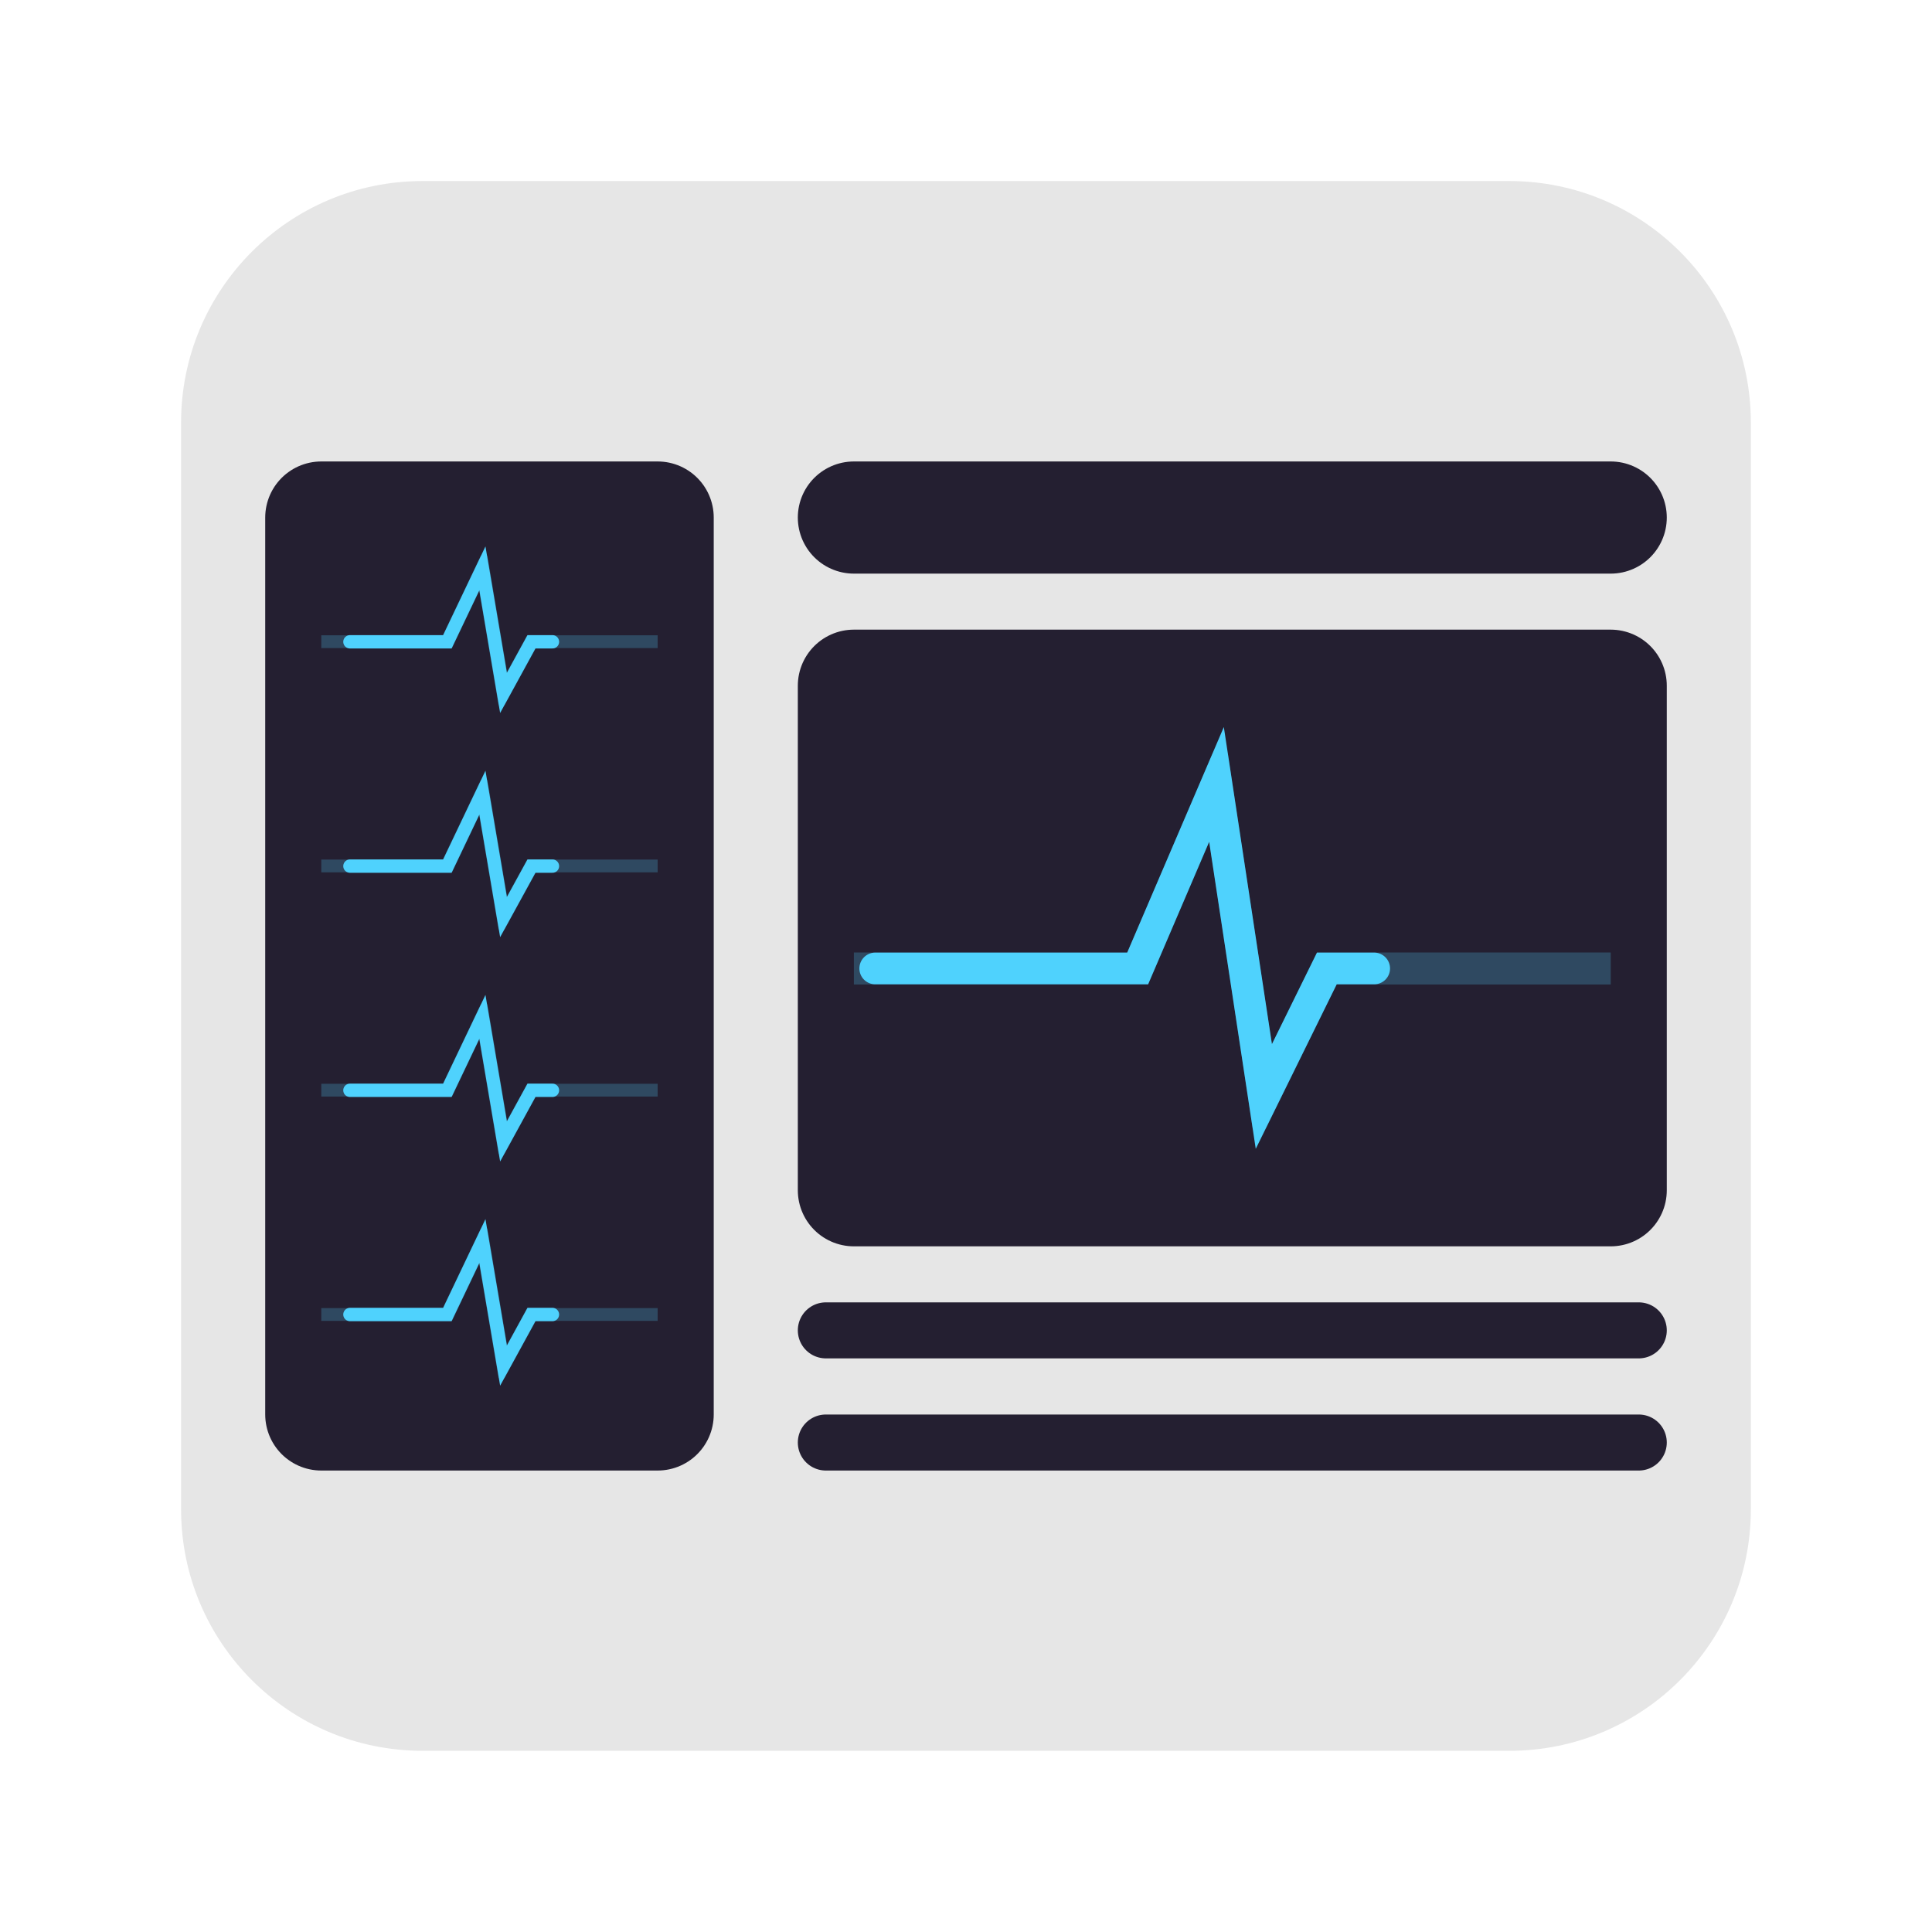
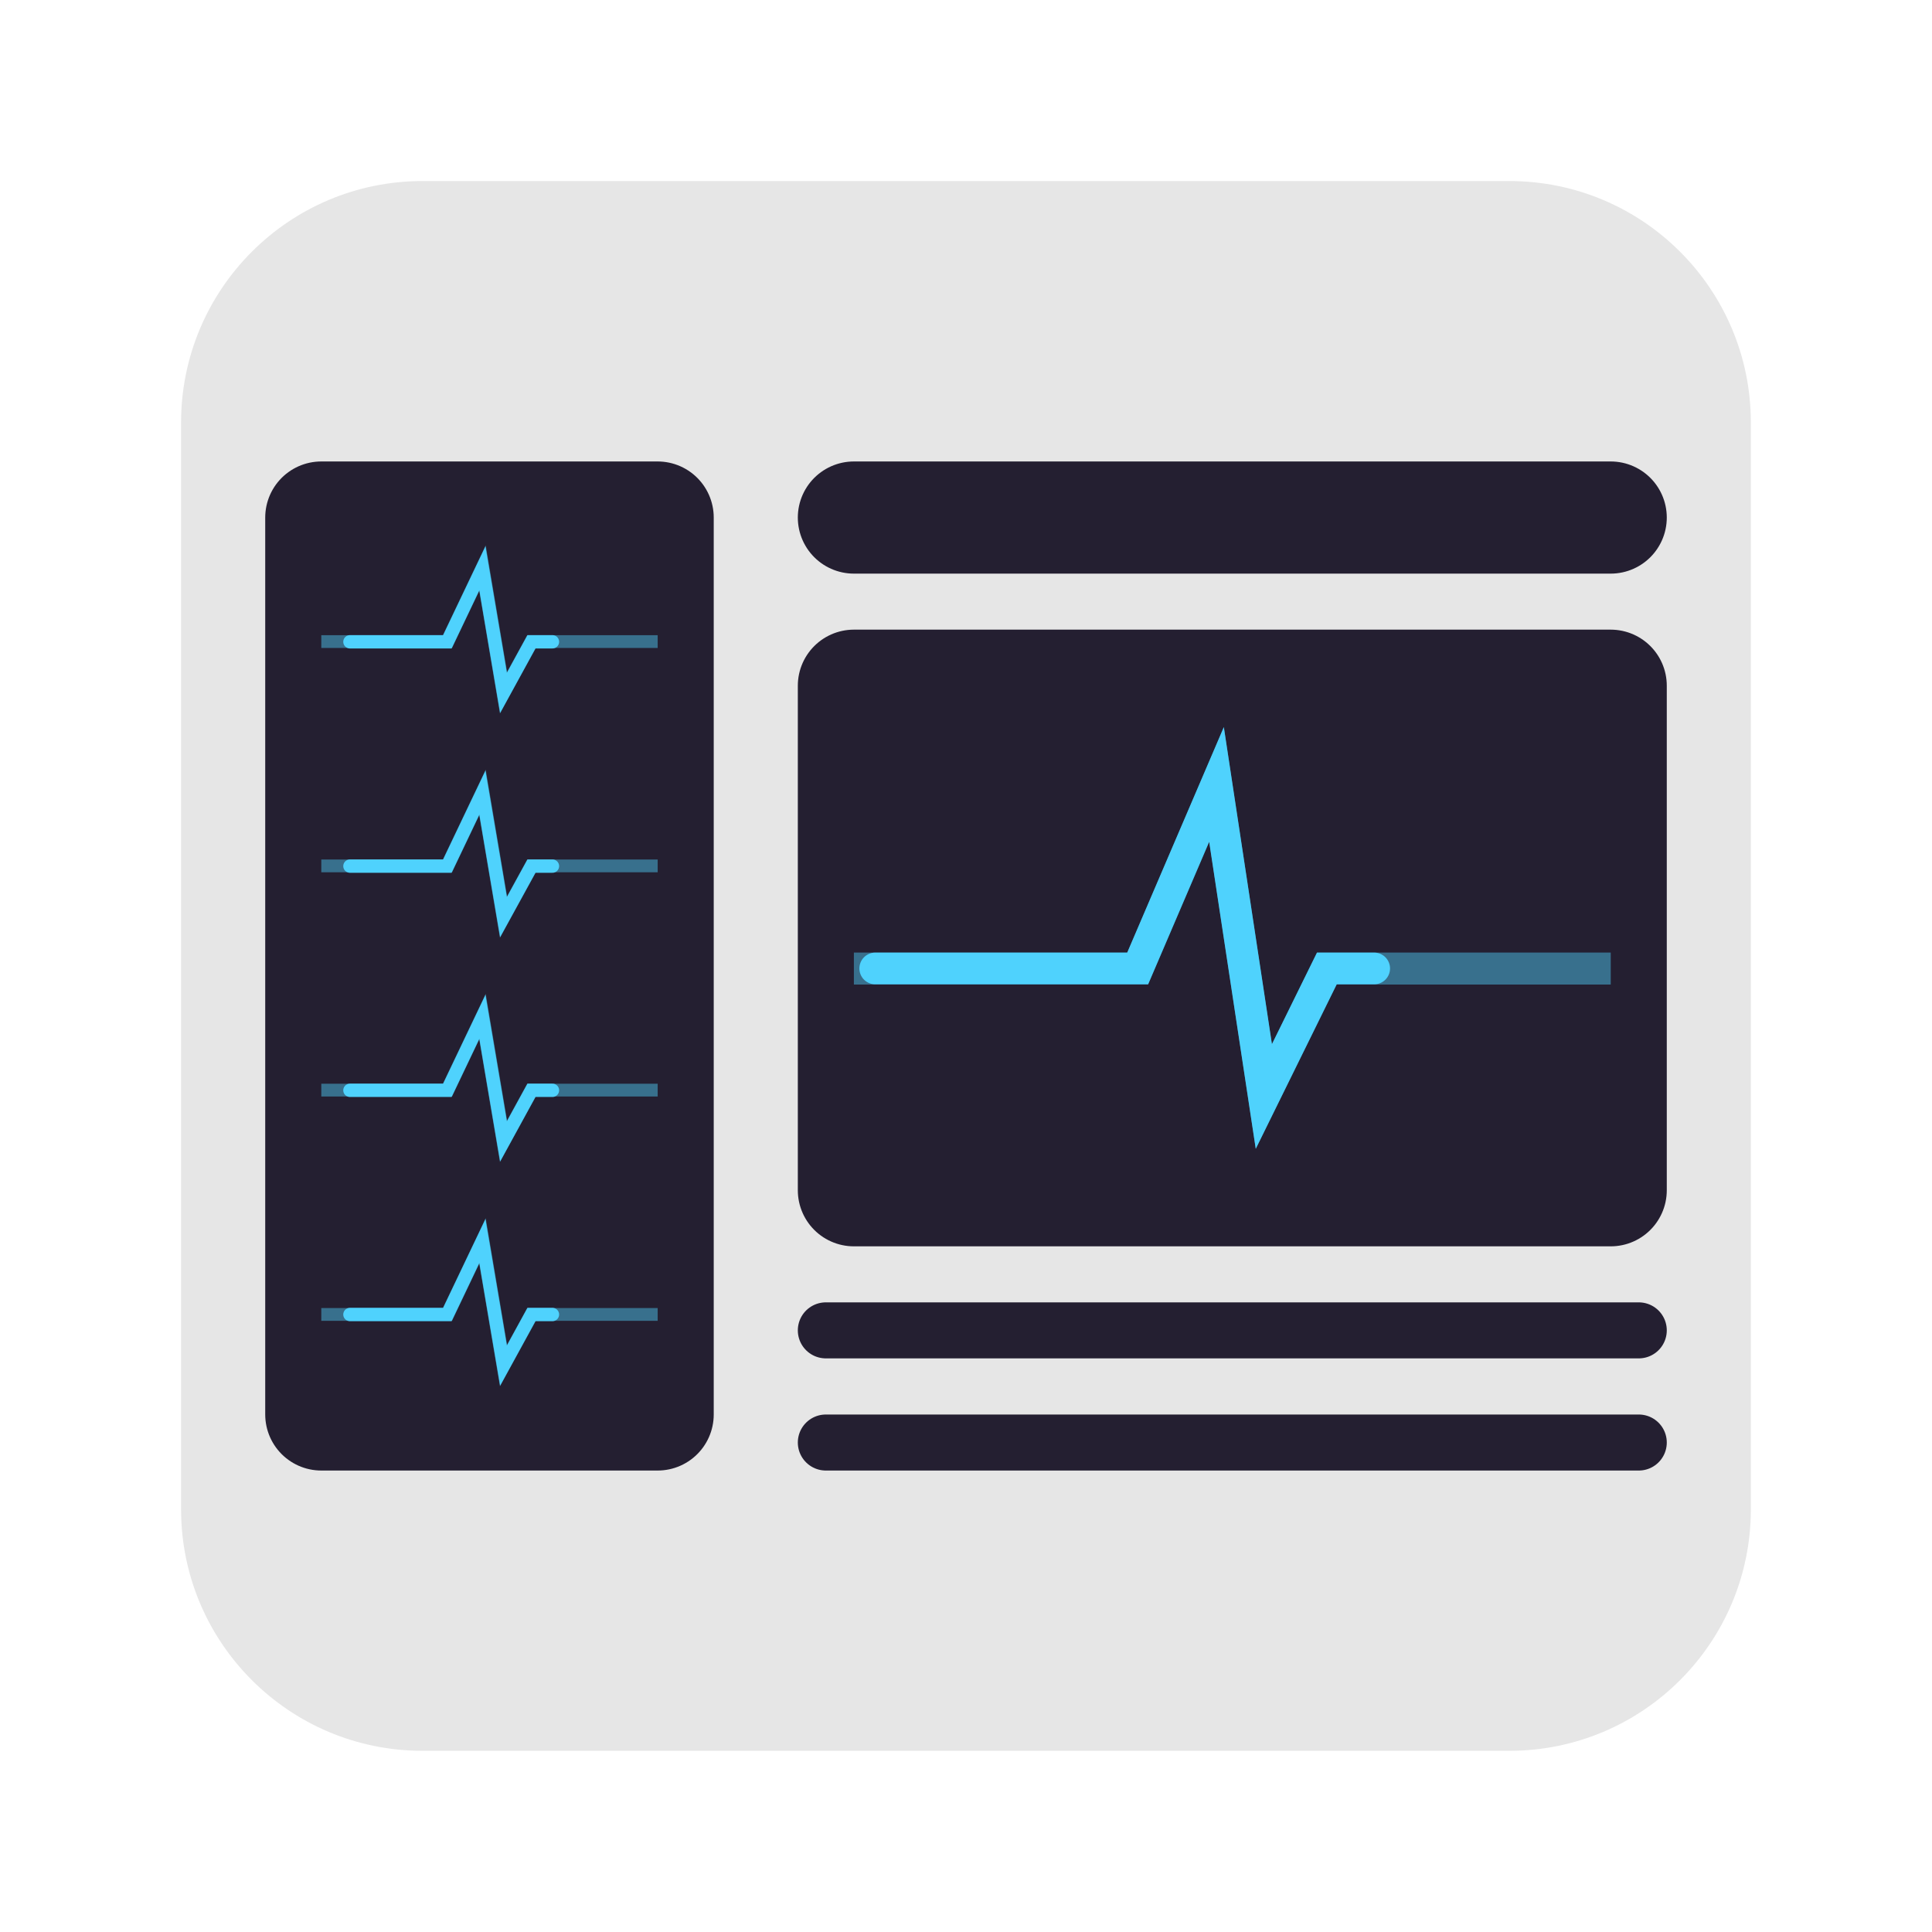
- <svg xmlns="http://www.w3.org/2000/svg" xmlns:xlink="http://www.w3.org/1999/xlink" width="64" height="64" viewBox="0 0 16.933 16.933">
+ <svg xmlns="http://www.w3.org/2000/svg" xmlns:xlink="http://www.w3.org/1999/xlink" width="64" height="64" version="1.1" viewBox="0 0 16.933 16.933">
  <defs>
    <linearGradient id="a" gradientUnits="userSpaceOnUse">
-       <stop offset="0" stop-color="#4fd2fd" />
-       <stop offset="1" stop-color="#4fd2fd" />
+       <stop stop-color="#4fd2fd" offset="0" />
+       <stop stop-color="#4fd2fd" offset="1" />
    </linearGradient>
-     <linearGradient xlink:href="#a" id="f" x1="93.539" x2="58.923" y1="240.42" y2="240.42" gradientTransform="matrix(.11977 0 0 .12154 .624 -21.077)" />
-     <linearGradient xlink:href="#a" id="k" x1="36.418" x2="21.723" y1="218.4" y2="218.4" gradientTransform="matrix(.12539 0 0 .1143 -.018 -19.49)" />
-     <linearGradient xlink:href="#a" id="o" x1="36.418" x2="21.723" y1="218.4" y2="218.4" gradientTransform="matrix(.12539 0 0 .1143 -.018 -17.525)" />
-     <linearGradient xlink:href="#a" id="r" x1="36.418" x2="21.723" y1="218.4" y2="218.4" gradientTransform="matrix(.12539 0 0 .1143 -.018 -15.559)" />
-     <linearGradient xlink:href="#a" id="u" x1="36.418" x2="21.723" y1="218.4" y2="218.4" gradientTransform="matrix(.12539 0 0 .1143 -.018 -13.594)" />
-     <clipPath id="c">
-       <path d="M0 0h192v152H0z" />
-     </clipPath>
-     <clipPath id="g">
-       <path d="M0 0h192v152H0z" />
-     </clipPath>
-     <clipPath id="m">
-       <path d="M0 0h192v152H0z" />
-     </clipPath>
-     <clipPath id="p">
-       <path d="M0 0h192v152H0z" />
-     </clipPath>
-     <clipPath id="s">
-       <path d="M0 0h192v152H0z" />
-     </clipPath>
-     <mask id="e">
-       <g filter="url(#b)">
-         <path fill-opacity=".236" d="M0 0h128v128H0z" />
-       </g>
-     </mask>
-     <mask id="i">
-       <g filter="url(#b)">
-         <path fill-opacity=".236" d="M0 0h128v128H0z" />
-       </g>
-     </mask>
-     <mask id="n">
-       <g filter="url(#b)">
-         <path fill-opacity=".236" d="M0 0h128v128H0z" />
-       </g>
-     </mask>
-     <mask id="q">
-       <g filter="url(#b)">
-         <path fill-opacity=".236" d="M0 0h128v128H0z" />
-       </g>
-     </mask>
-     <mask id="t">
-       <g filter="url(#b)">
-         <path fill-opacity=".236" d="M0 0h128v128H0z" />
-       </g>
-     </mask>
-     <filter id="b" width="1" height="1" x="0" y="0">
-       <feColorMatrix in="SourceGraphic" values="0 0 0 0 1 0 0 0 0 1 0 0 0 0 1 0 0 0 1 0" />
-     </filter>
+     <linearGradient id="f" x1="93.539" x2="58.923" y1="240.42" y2="240.42" gradientTransform="matrix(.11977 0 0 .12154 .624 -21.077)" xlink:href="#a" />
+     <linearGradient id="k" x1="36.418" x2="21.723" y1="218.4" y2="218.4" gradientTransform="matrix(.12539 0 0 .1143 -.018 -19.49)" xlink:href="#a" />
+     <linearGradient id="o" x1="36.418" x2="21.723" y1="218.4" y2="218.4" gradientTransform="matrix(.12539 0 0 .1143 -.018 -17.525)" xlink:href="#a" />
+     <linearGradient id="r" x1="36.418" x2="21.723" y1="218.4" y2="218.4" gradientTransform="matrix(.12539 0 0 .1143 -.018 -15.559)" xlink:href="#a" />
+     <linearGradient id="u" x1="36.418" x2="21.723" y1="218.4" y2="218.4" gradientTransform="matrix(.12539 0 0 .1143 -.018 -13.594)" xlink:href="#a" />
  </defs>
-   <rect width="13.229" height="13.229" x="1.852" y="281.92" fill="#e6e6e6" paint-order="markers stroke fill" rx="2.035" ry="2.035" transform="translate(-.339 -291.61)scale(1.04)" />
-   <path fill="none" stroke="#241f31" stroke-linejoin="round" stroke-width=".983" d="M7.484 6.01h6.633v4.422H7.484z" />
-   <path fill="#241f31" d="M7.484 6.01h6.633v4.422H7.484z" />
-   <path fill="none" stroke="#241f31" stroke-linejoin="round" stroke-width=".983" d="M7.484 4.536h6.633zm-4.668 0h2.948v7.861H2.816z" />
-   <path fill="#241f31" d="M2.816 4.536h2.948v7.861H2.816z" />
-   <path fill="none" stroke="#241f31" stroke-linejoin="round" stroke-width=".491" d="M7.238 11.66h7.125zm0 .983h7.125z" />
-   <g clip-path="url(#c)" mask="url(#e)" transform="translate(-.378 -2.098)scale(.12284)">
-     <path fill="none" stroke="#4fd2fd" stroke-miterlimit="10" stroke-width="2.308" d="M54.308 243.08h20.769l5.77-13.27 3.46 22.5 4.616-9.23h20.77" transform="matrix(.975 0 0 .98939 11.05 -154.32)" />
-   </g>
-   <path fill="none" stroke="url(#f)" stroke-linecap="round" stroke-miterlimit="10" stroke-width=".278" d="M7.316 8.466h2.3l.691-1.613.415 2.735.552-1.122h.415" transform="translate(.355 .022)" />
-   <g clip-path="url(#g)" mask="url(#i)" transform="translate(-.378 -2.098)scale(.12284)">
-     <path fill="none" stroke="#4fd2fd" stroke-miterlimit="10" stroke-width=".98" d="M19.764 219.53h8.817l2.449-5.634 1.47 9.55 1.959-3.916h8.816" transform="matrix(1.0208 0 0 .9305 5.825 -141.41)" />
-   </g>
-   <path fill="none" stroke="url(#k)" stroke-linecap="round" stroke-miterlimit="10" stroke-width=".117" d="M2.712 5.603h.854l.307-.644.185 1.092.245-.448h.184" transform="translate(.355 .022)" />
-   <g clip-path="url(#m)" mask="url(#n)" transform="translate(-.378 -2.098)scale(.12284)">
-     <path fill="none" stroke="#4fd2fd" stroke-miterlimit="10" stroke-width=".98" d="M19.764 219.53h8.817l2.449-5.634 1.47 9.55 1.959-3.916h8.816" transform="matrix(1.0208 0 0 .9305 5.825 -125.41)" />
-   </g>
-   <path fill="none" stroke="url(#o)" stroke-linecap="round" stroke-miterlimit="10" stroke-width=".117" d="M2.712 7.569h.854l.307-.644.185 1.091.245-.447h.184" transform="translate(.355 .022)" />
-   <g clip-path="url(#p)" mask="url(#q)" transform="translate(-.378 -2.098)scale(.12284)">
-     <path fill="none" stroke="#4fd2fd" stroke-miterlimit="10" stroke-width=".98" d="M19.764 219.53h8.817l2.449-5.634 1.47 9.55 1.959-3.916h8.816" transform="matrix(1.0208 0 0 .9305 5.825 -109.41)" />
-   </g>
-   <path fill="none" stroke="url(#r)" stroke-linecap="round" stroke-miterlimit="10" stroke-width=".117" d="M2.712 9.534h.854l.307-.644.185 1.092.245-.448h.184" transform="translate(.355 .022)" />
-   <g clip-path="url(#s)" mask="url(#t)" transform="translate(-.378 -2.098)scale(.12284)">
-     <path fill="none" stroke="#4fd2fd" stroke-miterlimit="10" stroke-width=".98" d="M19.764 219.53h8.817l2.449-5.634 1.47 9.55 1.959-3.916h8.816" transform="matrix(1.0208 0 0 .9305 5.825 -93.406)" />
-   </g>
-   <path fill="none" stroke="url(#u)" stroke-linecap="round" stroke-miterlimit="10" stroke-width=".117" d="M2.712 11.499h.854l.307-.644.185 1.092.245-.448h.184" transform="translate(.355 .022)" />
+   <rect transform="translate(-.339 -291.61)scale(1.04)" x="1.852" y="281.92" width="13.229" height="13.229" rx="2.035" ry="2.035" fill="#e6e6e6" paint-order="markers stroke fill" />
+   <path d="M7.484 6.01h6.633v4.422H7.484z" fill="none" stroke="#241f31" stroke-linejoin="round" stroke-width=".983" />
+   <path d="M7.484 6.01h6.633v4.422H7.484z" fill="#241f31" />
+   <path d="M7.484 4.536h6.633zm-4.668 0h2.948v7.861H2.816z" fill="none" stroke="#241f31" stroke-linejoin="round" stroke-width=".983" />
+   <path d="M2.816 4.536h2.948v7.861H2.816z" fill="#241f31" />
+   <path d="M7.238 11.66h7.125zm0 .983h7.125z" fill="none" stroke="#241f31" stroke-linejoin="round" stroke-width=".491" />
+   <path transform="matrix(.11977 0 0 .12154 .97938 -21.055)" d="m54.308 243.08h20.769l5.77-13.27 3.46 22.5 4.616-9.23h20.77" fill="none" opacity=".45" stroke="#4fd2fd" stroke-miterlimit="10" stroke-width="2.308" />
+   <path transform="translate(.355 .022)" d="M7.316 8.466h2.3l.691-1.613.415 2.735.552-1.122h.415" fill="none" stroke="url(#f)" stroke-linecap="round" stroke-miterlimit="10" stroke-width=".278" />
+   <path transform="matrix(.1254 0 0 .1143 .33754 -19.469)" d="m19.764 219.53h8.817l2.449-5.634 1.47 9.55 1.959-3.916h8.816" fill="none" opacity=".45" stroke="#4fd2fd" stroke-miterlimit="10" stroke-width=".98" />
+   <path transform="translate(.355 .022)" d="M2.712 5.603h.854l.307-.644.185 1.092.245-.448h.184" fill="none" stroke="url(#k)" stroke-linecap="round" stroke-miterlimit="10" stroke-width=".117" />
+   <path transform="matrix(.1254 0 0 .1143 .33754 -17.503)" d="m19.764 219.53h8.817l2.449-5.634 1.47 9.55 1.959-3.916h8.816" fill="none" opacity=".45" stroke="#4fd2fd" stroke-miterlimit="10" stroke-width=".98" />
+   <path transform="translate(.355 .022)" d="M2.712 7.569h.854l.307-.644.185 1.091.245-.447h.184" fill="none" stroke="url(#o)" stroke-linecap="round" stroke-miterlimit="10" stroke-width=".117" />
+   <path transform="matrix(.1254 0 0 .1143 .33754 -15.538)" d="m19.764 219.53h8.817l2.449-5.634 1.47 9.55 1.959-3.916h8.816" fill="none" opacity=".45" stroke="#4fd2fd" stroke-miterlimit="10" stroke-width=".98" />
+   <path transform="translate(.355 .022)" d="M2.712 9.534h.854l.307-.644.185 1.092.245-.448h.184" fill="none" stroke="url(#r)" stroke-linecap="round" stroke-miterlimit="10" stroke-width=".117" />
+   <path transform="matrix(.1254 0 0 .1143 .33754 -13.572)" d="m19.764 219.53h8.817l2.449-5.634 1.47 9.55 1.959-3.916h8.816" fill="none" opacity=".45" stroke="#4fd2fd" stroke-miterlimit="10" stroke-width=".98" />
+   <path transform="translate(.355 .022)" d="M2.712 11.499h.854l.307-.644.185 1.092.245-.448h.184" fill="none" stroke="url(#u)" stroke-linecap="round" stroke-miterlimit="10" stroke-width=".117" />
</svg>
